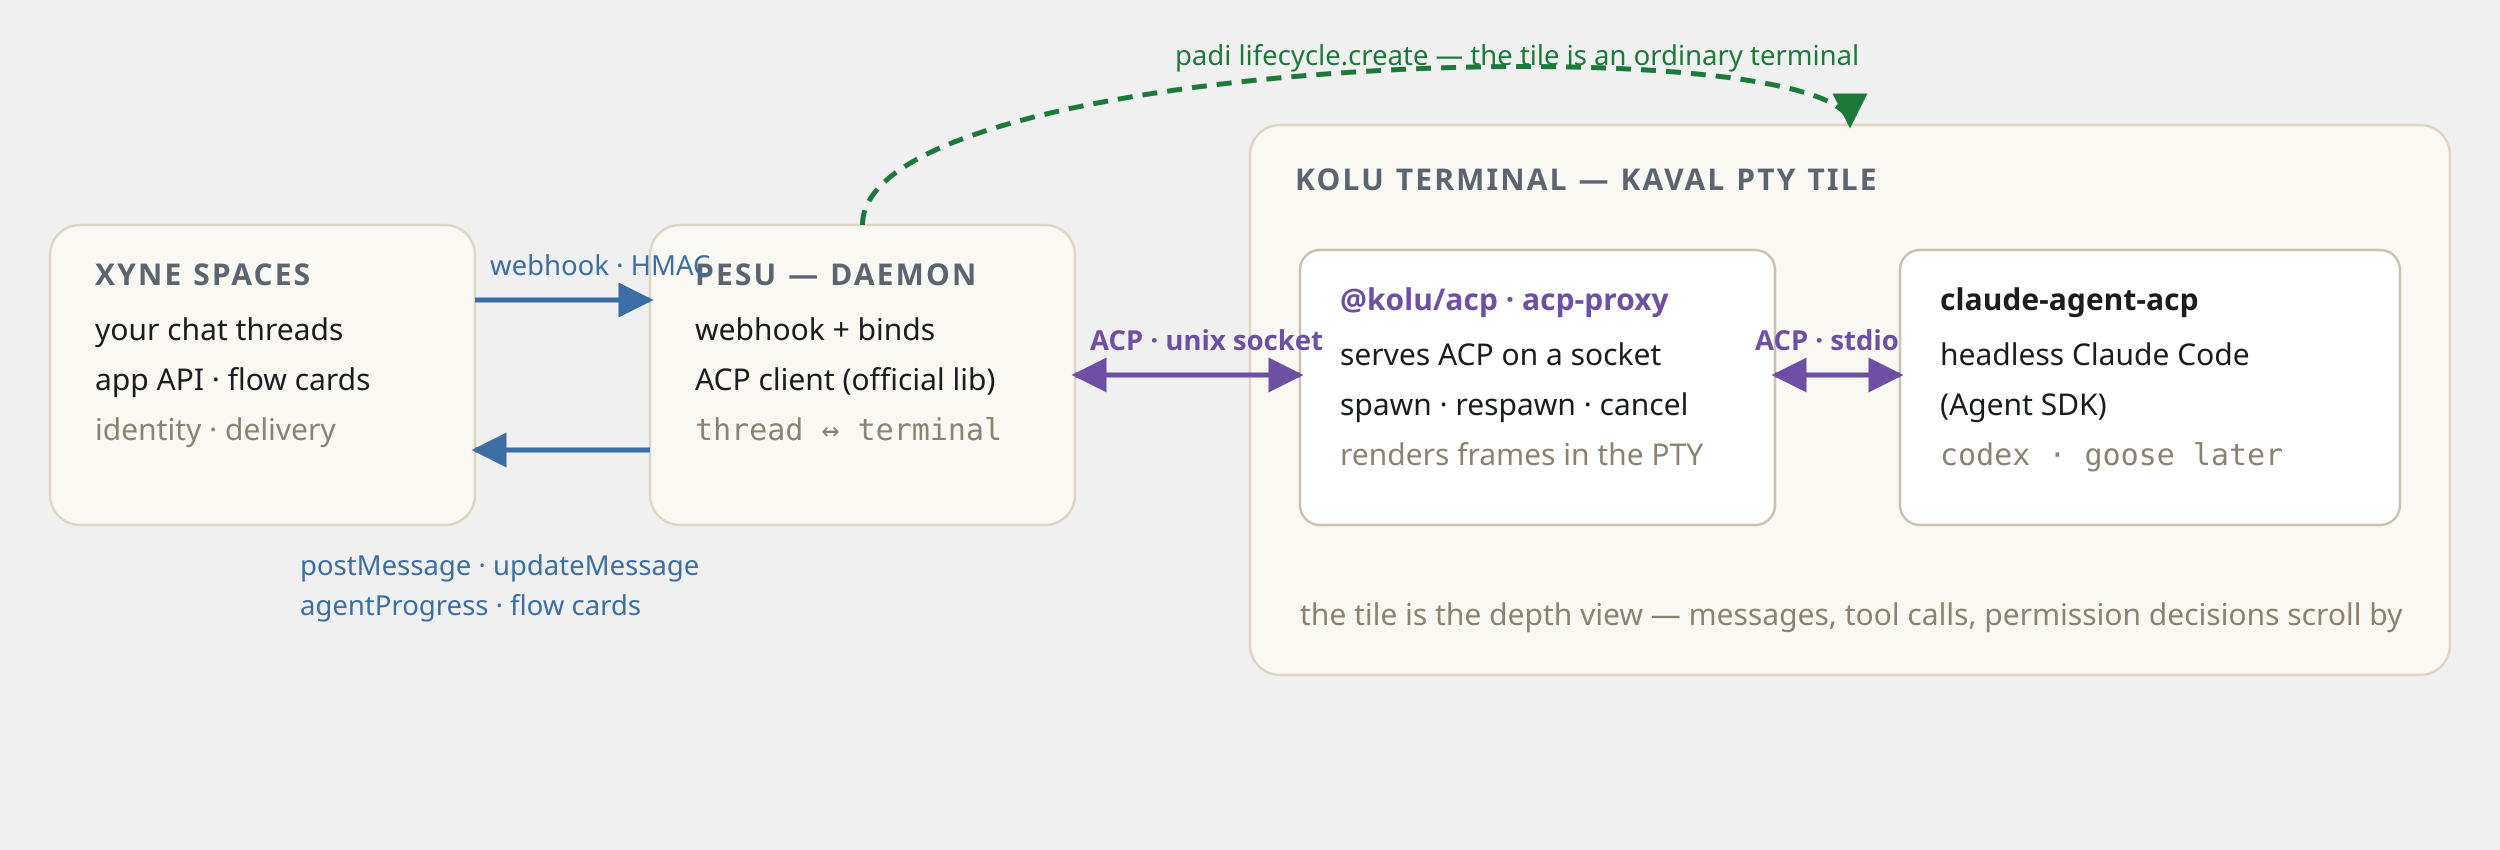
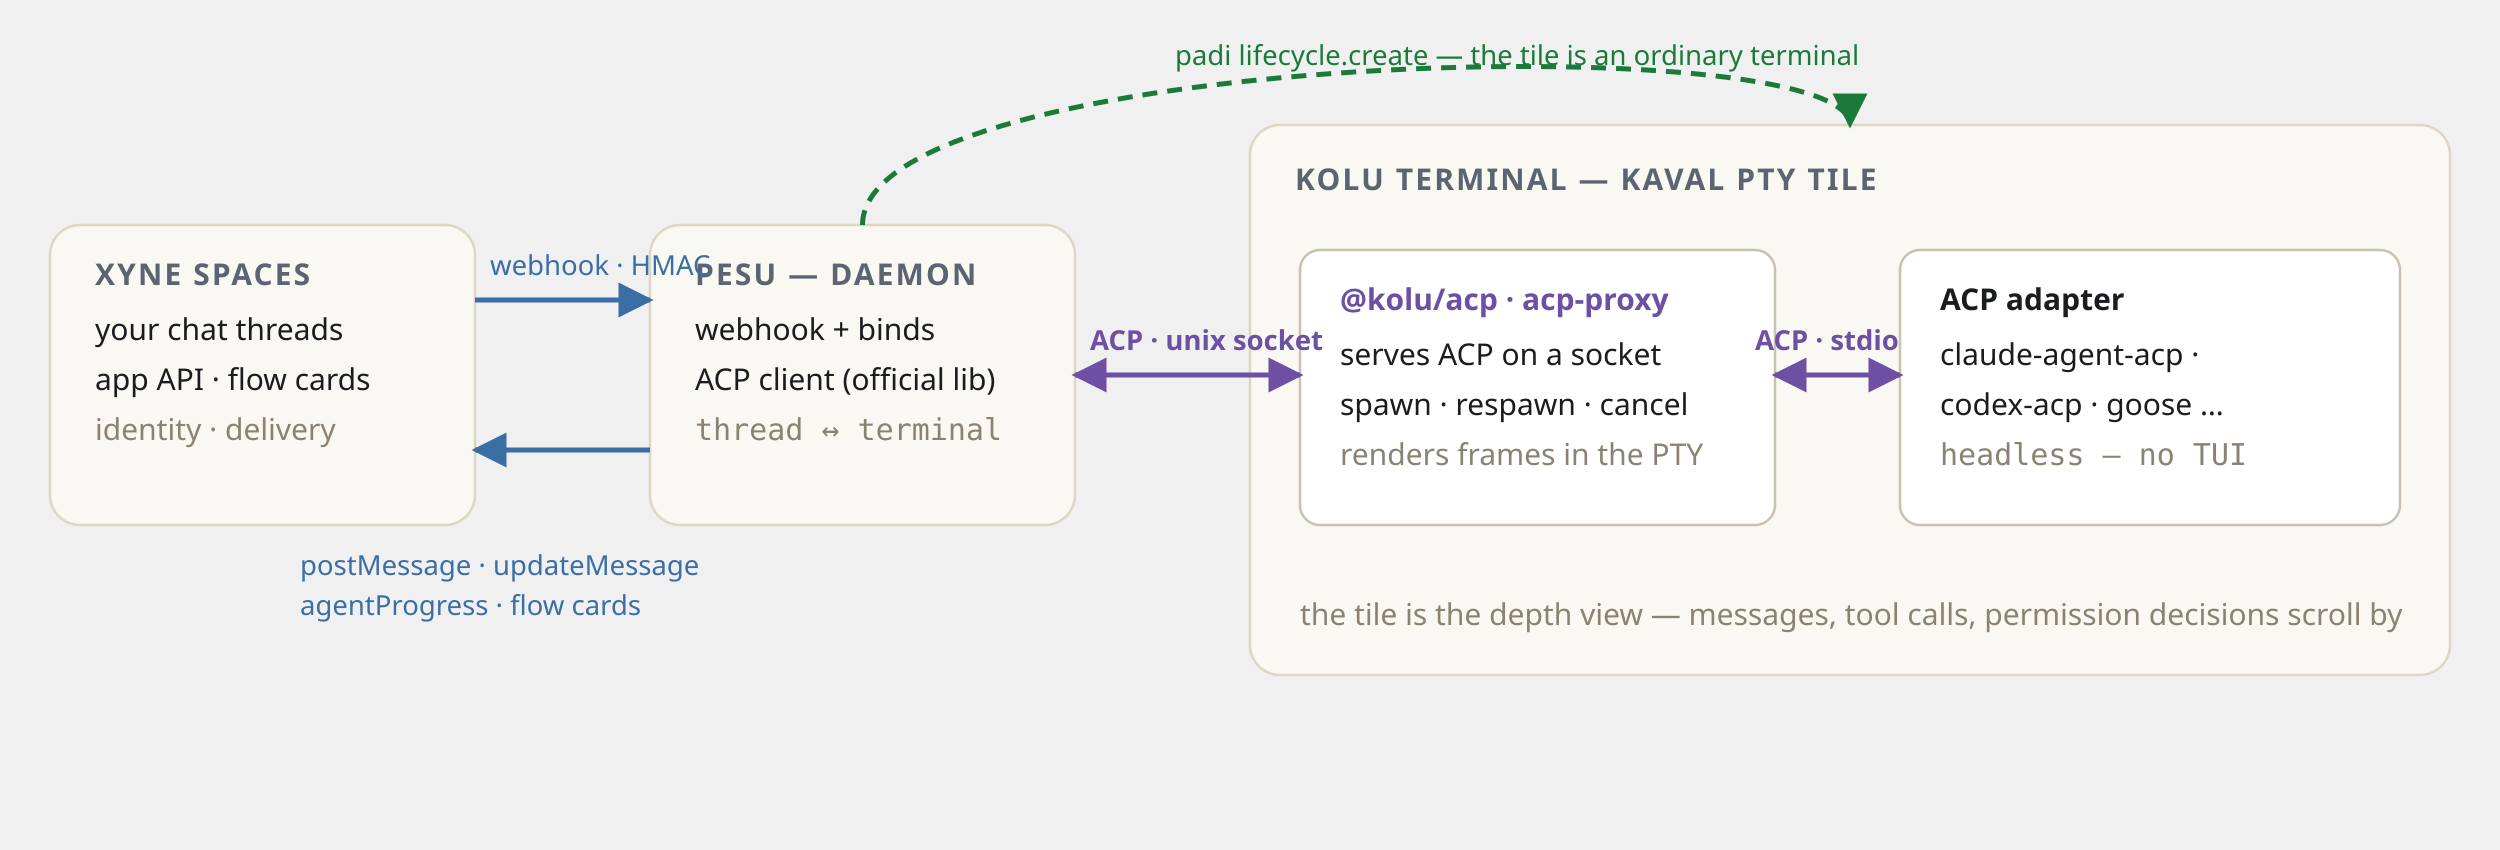
<svg xmlns="http://www.w3.org/2000/svg" viewBox="0 0 1000 340" font-family="ui-sans-serif,system-ui,sans-serif">
  <defs>
    <marker id="arrB" viewBox="0 0 10 10" refX="9" refY="5" markerWidth="7" markerHeight="7" orient="auto-start-reverse">
      <path d="M0 0 L10 5 L0 10 z" fill="#3a6ea5" />
    </marker>
    <marker id="arrG" viewBox="0 0 10 10" refX="9" refY="5" markerWidth="7" markerHeight="7" orient="auto-start-reverse">
      <path d="M0 0 L10 5 L0 10 z" fill="#1b7a3a" />
    </marker>
    <marker id="arrP" viewBox="0 0 10 10" refX="9" refY="5" markerWidth="7" markerHeight="7" orient="auto-start-reverse">
      <path d="M0 0 L10 5 L0 10 z" fill="#6d4fa3" />
    </marker>
  </defs>
  <rect x="20" y="90" width="170" height="120" rx="12" fill="#faf8f2" stroke="#ddd6c4" />
  <text x="38" y="114" font-size="12" font-weight="700" fill="#5b6470" letter-spacing=".07em">XYNE SPACES</text>
  <text x="38" y="136" font-size="12" fill="#1a1c20">your chat threads</text>
  <text x="38" y="156" font-size="12" fill="#1a1c20">app API · flow cards</text>
  <text x="38" y="176" font-size="12" fill="#8a8272">identity · delivery</text>
  <rect x="260" y="90" width="170" height="120" rx="12" fill="#faf8f2" stroke="#ddd6c4" />
  <text x="278" y="114" font-size="12" font-weight="700" fill="#5b6470" letter-spacing=".07em">PESU — DAEMON</text>
  <text x="278" y="136" font-size="12" fill="#1a1c20">webhook + binds</text>
  <text x="278" y="156" font-size="12" fill="#1a1c20">ACP client (official lib)</text>
  <text x="278" y="176" font-size="12" font-family="ui-monospace,monospace" fill="#8a8272">thread ↔ terminal</text>
  <rect x="500" y="50" width="480" height="220" rx="12" fill="#faf8f2" stroke="#ddd6c4" />
  <text x="518" y="76" font-size="12" font-weight="700" fill="#5b6470" letter-spacing=".07em">KOLU TERMINAL — KAVAL PTY TILE</text>
  <rect x="520" y="100" width="190" height="110" rx="8" fill="#ffffff" stroke="#c9c2b0" />
  <text x="536" y="124" font-size="12" font-weight="700" fill="#6d4fa3">@kolu/acp · acp-proxy</text>
  <text x="536" y="146" font-size="12" fill="#1a1c20">serves ACP on a socket</text>
  <text x="536" y="166" font-size="12" fill="#1a1c20">spawn · respawn · cancel</text>
  <text x="536" y="186" font-size="12" fill="#8a8272">renders frames in the PTY</text>
  <rect x="760" y="100" width="200" height="110" rx="8" fill="#ffffff" stroke="#c9c2b0" />
-   <text x="776" y="124" font-size="12" font-weight="700" fill="#1a1c20">claude-agent-acp</text>
-   <text x="776" y="146" font-size="12" fill="#1a1c20">headless Claude Code</text>
-   <text x="776" y="166" font-size="12" fill="#1a1c20">(Agent SDK)</text>
-   <text x="776" y="186" font-size="12" font-family="ui-monospace,monospace" fill="#8a8272">codex · goose later</text>
+   <text x="776" y="124" font-size="12" font-weight="700" fill="#1a1c20">ACP adapter</text>
+   <text x="776" y="146" font-size="12" fill="#1a1c20">claude-agent-acp ·</text>
+   <text x="776" y="166" font-size="12" fill="#1a1c20">codex-acp · goose …</text>
+   <text x="776" y="186" font-size="12" font-family="ui-monospace,monospace" fill="#8a8272">headless — no TUI</text>
  <text x="520" y="250" font-size="12" fill="#8a8272">the tile is the depth view — messages, tool calls, permission decisions scroll by</text>
  <line x1="190" y1="120" x2="260" y2="120" stroke="#3a6ea5" stroke-width="2" marker-end="url(#arrB)" />
  <text x="196" y="110" font-size="11" fill="#3a6ea5">webhook · HMAC</text>
  <line x1="260" y1="180" x2="190" y2="180" stroke="#3a6ea5" stroke-width="2" marker-end="url(#arrB)" />
  <text x="120" y="230" font-size="11" fill="#3a6ea5">postMessage · updateMessage</text>
  <text x="120" y="246" font-size="11" fill="#3a6ea5">agentProgress · flow cards</text>
  <line x1="430" y1="150" x2="520" y2="150" stroke="#6d4fa3" stroke-width="2" marker-start="url(#arrP)" marker-end="url(#arrP)" />
  <text x="436" y="140" font-size="11" font-weight="700" fill="#6d4fa3">ACP · unix socket</text>
  <line x1="710" y1="150" x2="760" y2="150" stroke="#6d4fa3" stroke-width="2" marker-start="url(#arrP)" marker-end="url(#arrP)" />
  <text x="702" y="140" font-size="11" font-weight="700" fill="#6d4fa3">ACP · stdio</text>
  <path d="M 345 90 C 345 20, 740 10, 740 50" fill="none" stroke="#1b7a3a" stroke-width="2" stroke-dasharray="6 4" marker-end="url(#arrG)" />
  <text x="470" y="26" font-size="11" fill="#1b7a3a">padi lifecycle.create — the tile is an ordinary terminal</text>
</svg>
